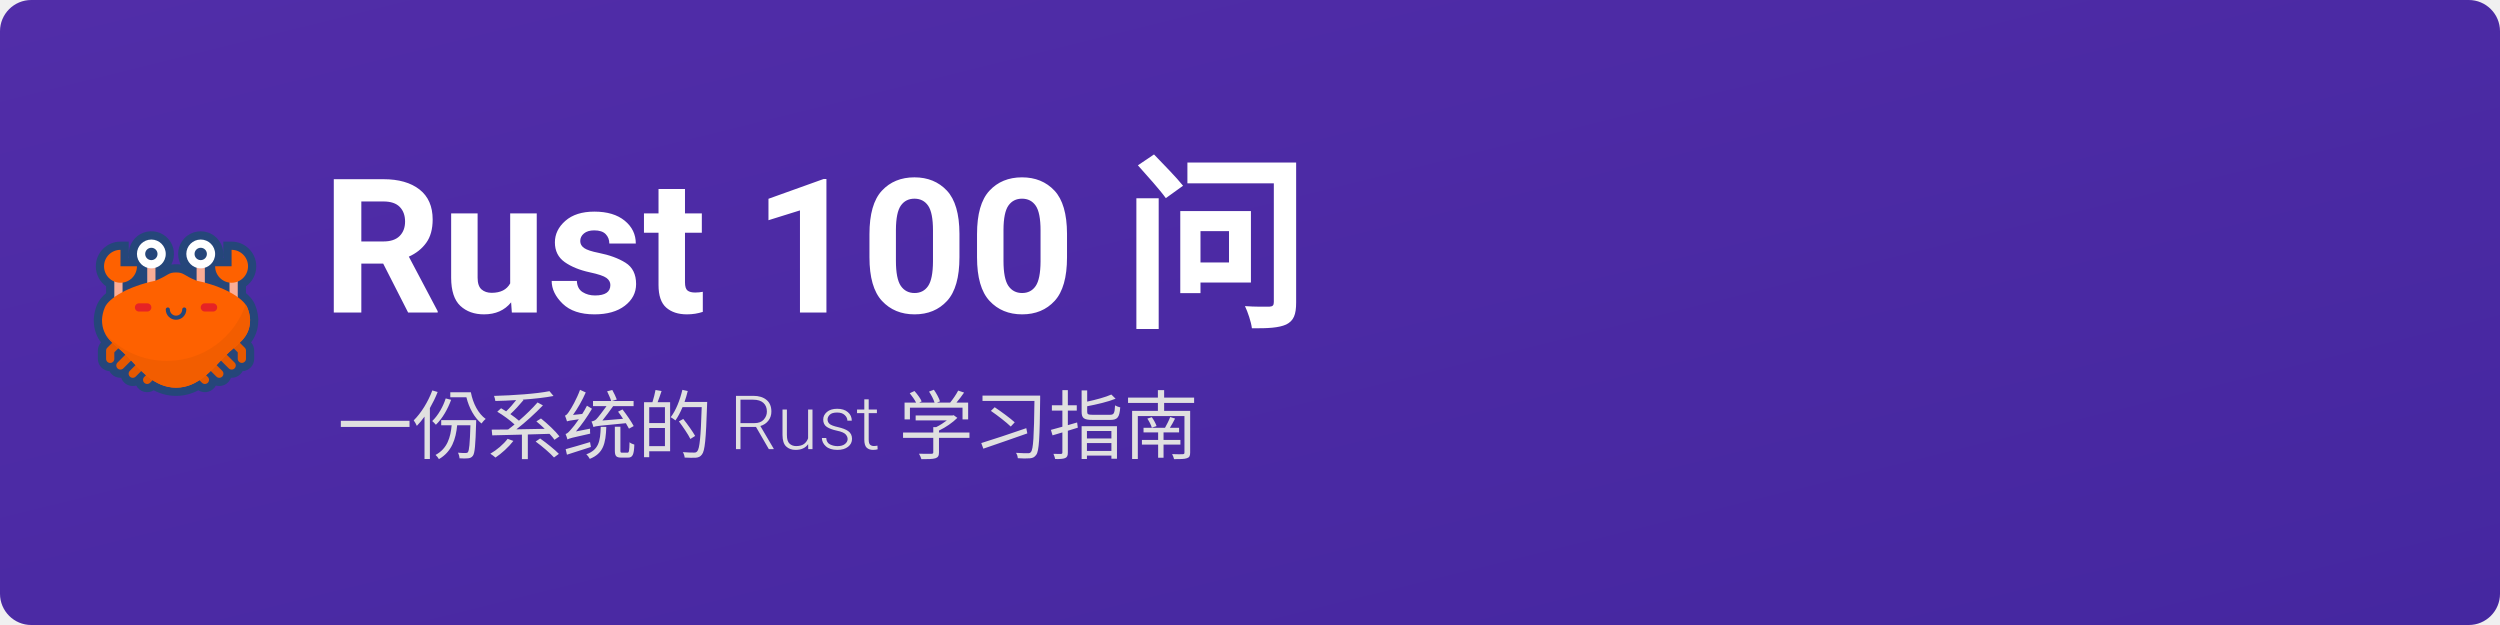
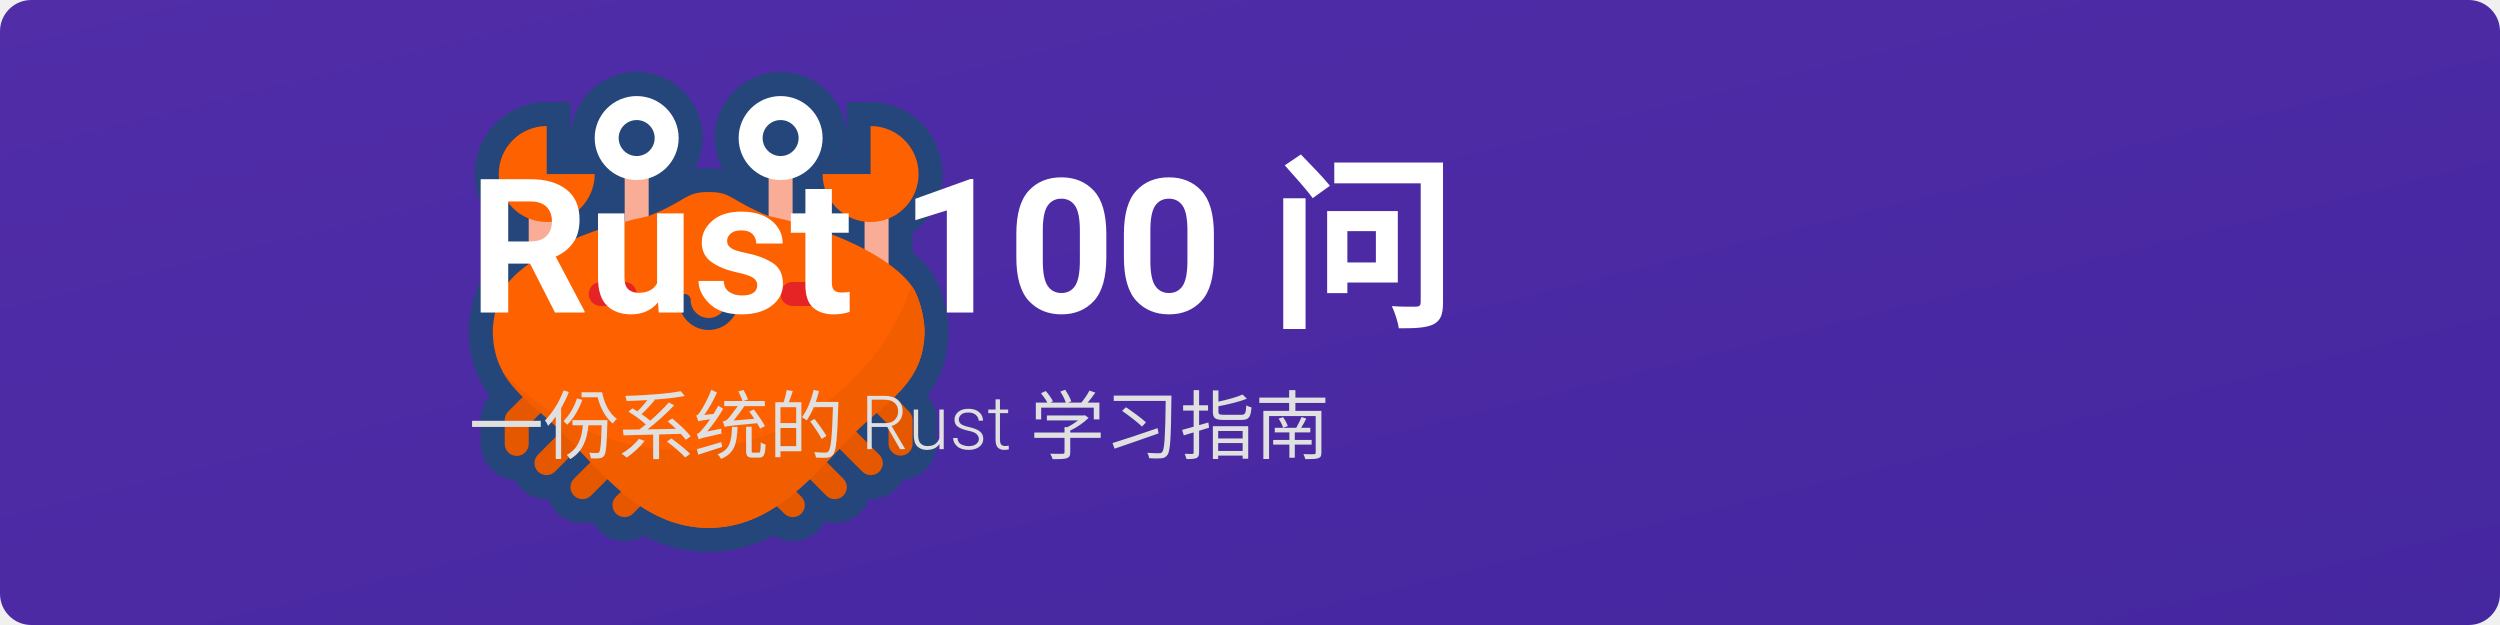
<svg xmlns="http://www.w3.org/2000/svg" width="800" height="200" viewBox="0 0 800 200">
  <defs>
    <linearGradient id="grad" x1="0%" y1="0%" x2="100%" y2="100%">
      <stop offset="0%" style="stop-color:#512DA8;stop-opacity:1" />
      <stop offset="100%" style="stop-color:#4527A0;stop-opacity:1" />
    </linearGradient>
    <style>
      .title { font-family: -apple-system, BlinkMacSystemFont, 'Segoe UI', Roboto, 'Helvetica Neue', Arial, sans-serif; font-size: 60px; font-weight: bold; fill: white; text-anchor: start; }
      .subtitle { font-family: -apple-system, BlinkMacSystemFont, 'Segoe UI', Roboto, 'Helvetica Neue', Arial, sans-serif; font-size: 24px; font-weight: 300; fill: #E0E0E0; text-anchor: start; }
    </style>
  </defs>
  <rect width="800" height="200" rx="10" ry="10" fill="url(#grad)" />
-   <g transform="translate(30, 74) scale(0.05145)">
+   <g transform="translate(150, 23) scale(0.15)">
    <path d="M511.784 1023.989c-48.219 0-93.959-11.355-138.843-34.602a76.927 76.927 0 0 1-108.901-29.701 77.269 77.269 0 0 1-21.396 3.004 76.938 76.938 0 0 1-72.426-51.315c-1.428 0.08-2.867 0.114-4.307 0.114a76.241 76.241 0 0 1-54.285-22.493 77.212 77.212 0 0 1-13.777-18.666A76.881 76.881 0 0 1 25.595 793.689v-51.178a76.15 76.15 0 0 1 19.557-51.189C19.757 657.508 0.006 613.55 0.006 550.594c0.08-5.78 1.382-50.869 22.756-98.928 10.019-22.516 28.136-44.895 54.011-66.725v-42.267a152.791 152.791 0 0 1-63.972-124.734C12.8 133.278 81.673 64.405 166.333 64.405h51.178v102.356h2.388a138.843 138.843 0 0 1-2.388-25.589A140.739 140.739 0 1 1 482.311 207.2a209.943 209.943 0 0 1 58.946 0 140.682 140.682 0 1 1 262.423-40.44h2.376V64.405h51.178c84.66 0 153.545 68.873 153.545 153.533a152.814 152.814 0 0 1-63.972 124.734v42.267c25.863 21.831 43.981 44.198 53.999 66.737 21.385 48.048 22.676 93.137 22.756 98.129 0 63.515-19.751 107.645-45.146 141.504a76.15 76.15 0 0 1 19.569 51.201v51.178a76.881 76.881 0 0 1-72.231 76.641 77.075 77.075 0 0 1-68.062 41.125c-1.439 0-2.879 0-4.295-0.114a76.972 76.972 0 0 1-93.856 48.288 76.881 76.881 0 0 1-108.913 29.701C605.743 1012.634 560.003 1023.989 511.784 1023.989z" fill="#25467A" p-id="5638" />
    <path d="M179.128 409.855v-127.944a25.589 25.589 0 0 0-51.178 0v127.944a25.589 25.589 0 0 0 51.178 0zM383.839 345.883v-127.944a25.589 25.589 0 1 0-51.178 0v127.944a25.589 25.589 0 1 0 51.178 0zM690.906 345.883v-127.944a25.589 25.589 0 1 0-51.178 0v127.944a25.589 25.589 0 1 0 51.178 0zM895.617 409.855v-127.944a25.589 25.589 0 0 0-51.178 0v127.944a25.589 25.589 0 1 0 51.178 0z" fill="#FAAD96" p-id="5639" />
    <path d="M939.301 724.416l-36.179-36.19-36.19 36.19L895.617 753.112v40.577a25.6 25.6 0 0 0 51.189 0v-51.178a25.509 25.509 0 0 0-7.505-18.095zM709.412 906.188l-90.475-90.464a25.582 25.582 0 0 0-36.179 36.179l90.464 90.475A25.59 25.59 0 1 0 709.412 906.188zM799.019 867.805l-90.475-90.464a25.582 25.582 0 1 0-36.179 36.179L762.829 904.041a25.59 25.59 0 0 0 36.19-36.19zM875.785 816.627l-90.464-90.464A25.603 25.603 0 1 0 749.132 762.388L839.641 852.817a25.59 25.59 0 0 0 36.19-36.19zM84.266 724.416l36.19-36.19 36.19 36.19L127.95 753.112v40.577a25.589 25.589 0 0 1-51.178 0v-51.178a25.555 25.555 0 0 1 7.494-18.095zM314.155 906.188l90.475-90.464a25.589 25.589 0 0 1 36.19 36.179l-90.475 90.475A25.59 25.59 0 1 1 314.155 906.188zM224.548 867.805l90.475-90.464a25.589 25.589 0 1 1 36.19 36.179L260.738 904.041a25.59 25.59 0 1 1-36.19-36.19zM147.782 816.627l90.475-90.464A25.603 25.603 0 0 1 274.447 762.388L183.926 852.817a25.59 25.59 0 0 1-36.19-36.19z" fill="#E65800" p-id="5640" />
    <path d="M639.728 307.5c-83.472-33.391-76.767-51.178-127.944-51.178s-44.461 17.787-127.944 51.178c-171.354 35.802-289.2 108.524-314.321 164.968a222.977 222.977 0 0 0-18.278 78.126c0 115.938 81.233 149.935 151.934 222.235C287.584 859.134 373.375 972.811 511.784 972.811s224.2-113.676 308.643-199.982c70.724-72.3 151.934-106.24 151.934-222.235a223.149 223.149 0 0 0-18.346-78.126C928.928 416.001 811.082 343.301 639.728 307.5z" fill="#FE6100" p-id="5641" />
    <path d="M972.395 550.594c0 115.915-81.245 149.946-152.003 222.246C735.949 859.066 650.226 972.811 511.784 972.811s-224.154-113.745-308.597-199.97c-49.007-50.035-103.132-81.759-131.657-135.118 94.816 103.772 231.191 168.761 382.691 168.761 227.49 0 420.686-146.496 490.416-350.316a99.168 99.168 0 0 1 9.47 16.256 224.828 224.828 0 0 1 18.289 78.172z" fill="#F25D00" p-id="5642" />
    <path d="M511.784 550.594a64.052 64.052 0 0 1-63.972-63.972 12.794 12.794 0 1 1 25.589 0 38.383 38.383 0 0 0 76.767 0 12.794 12.794 0 1 1 25.589 0 64.041 64.041 0 0 1-63.972 63.972z" fill="#25467A" p-id="5643" />
    <path d="M332.661 448.239h-51.178a25.589 25.589 0 1 0 0 51.178h51.178a25.589 25.589 0 1 0 0-51.178zM742.084 448.239h-51.178a25.589 25.589 0 1 0 0 51.178h51.178a25.589 25.589 0 0 0 0-51.178z" fill="#E62325" p-id="5644" />
    <path d="M358.25 141.172m-89.561 0a89.561 89.561 0 1 0 179.122 0 89.561 89.561 0 1 0-179.122 0Z" fill="#FFFFFF" p-id="5645" />
    <path d="M358.25 141.172m-38.383 0a38.383 38.383 0 1 0 76.767 0 38.383 38.383 0 1 0-76.767 0Z" fill="#25467A" p-id="5646" />
    <path d="M268.689 217.939a102.356 102.356 0 1 1-102.356-102.356v102.356z" fill="#FE6100" p-id="5647" />
    <path d="M665.317 141.172m-89.561 0a89.561 89.561 0 1 0 179.122 0 89.561 89.561 0 1 0-179.122 0Z" fill="#FFFFFF" p-id="5648" />
    <path d="M665.317 141.172m-38.383 0a38.383 38.383 0 1 0 76.767 0 38.383 38.383 0 1 0-76.767 0Z" fill="#25467A" p-id="5649" />
    <path d="M754.878 217.939a102.367 102.367 0 1 0 102.356-102.356v102.356z" fill="#FE6100" p-id="5650" />
  </g>
-   <text x="103" y="100" class="title">Rust 100 问</text>
-   <text x="108" y="145" class="subtitle">一份系统的 Rust 学习指南</text>
+   <text x="150" y="100" class="title">Rust 100 问</text>
+   <text x="150" y="145" class="subtitle">一份系统的 Rust 学习指南</text>
</svg>
